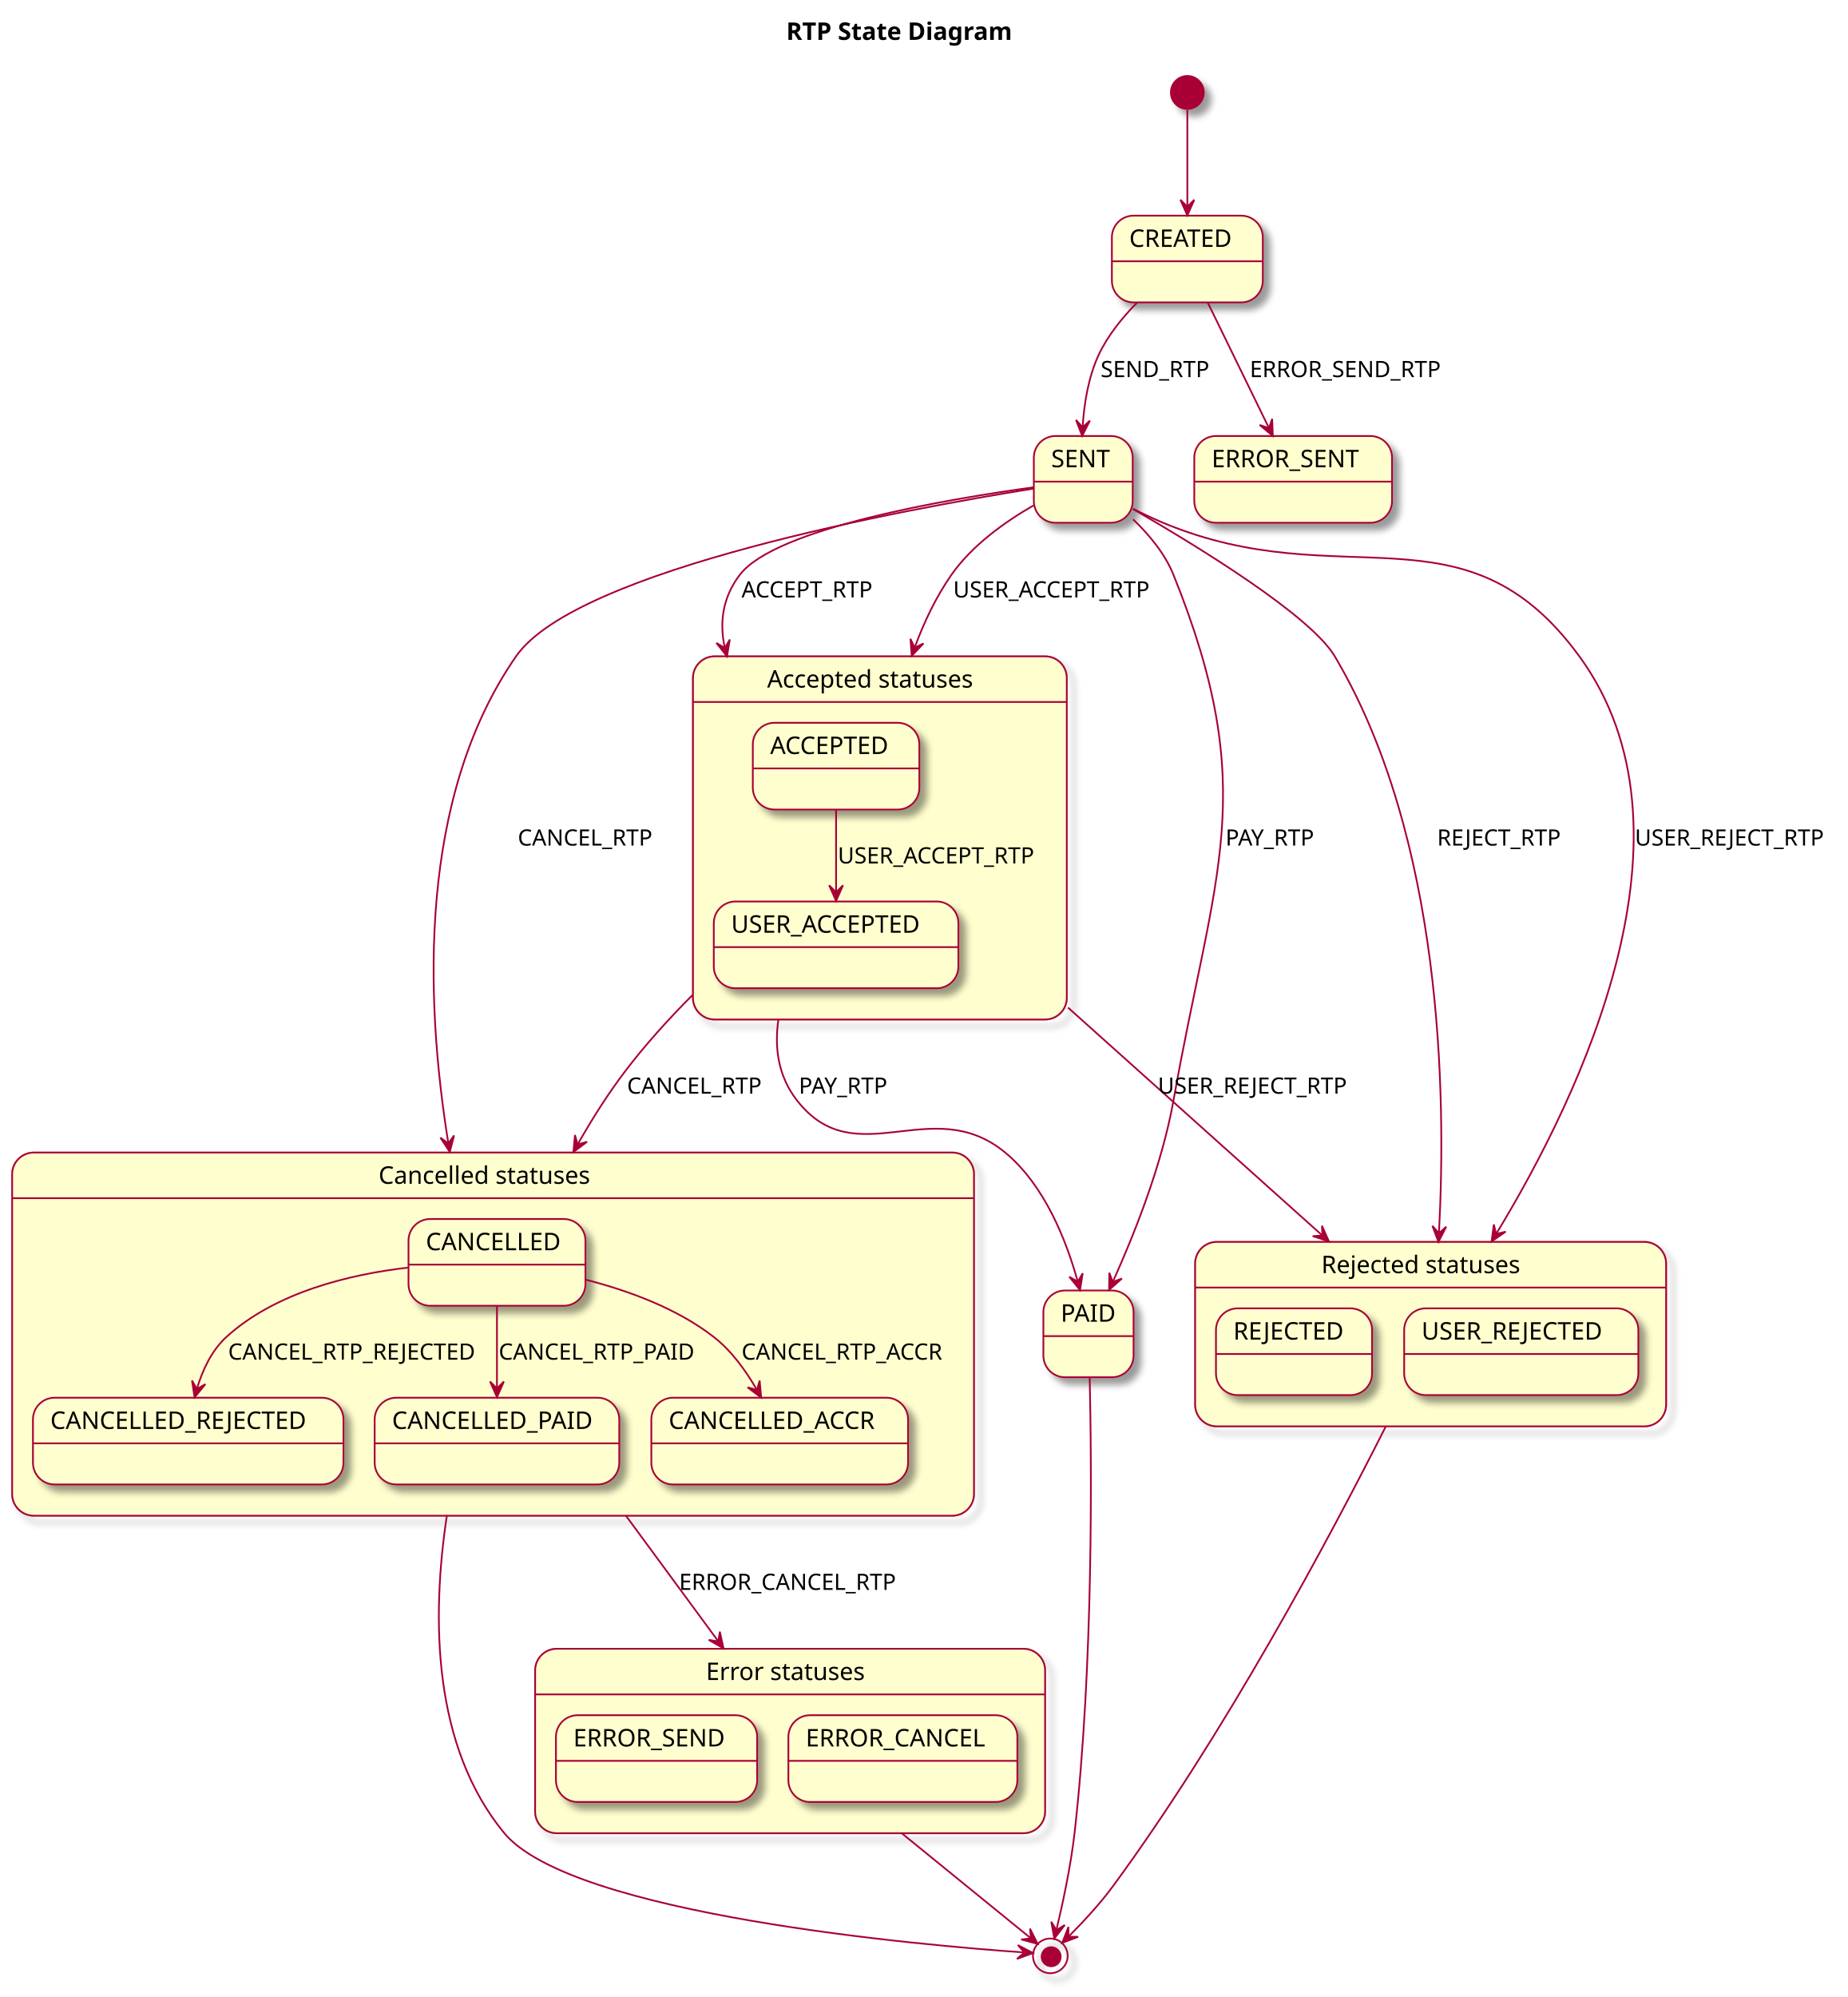
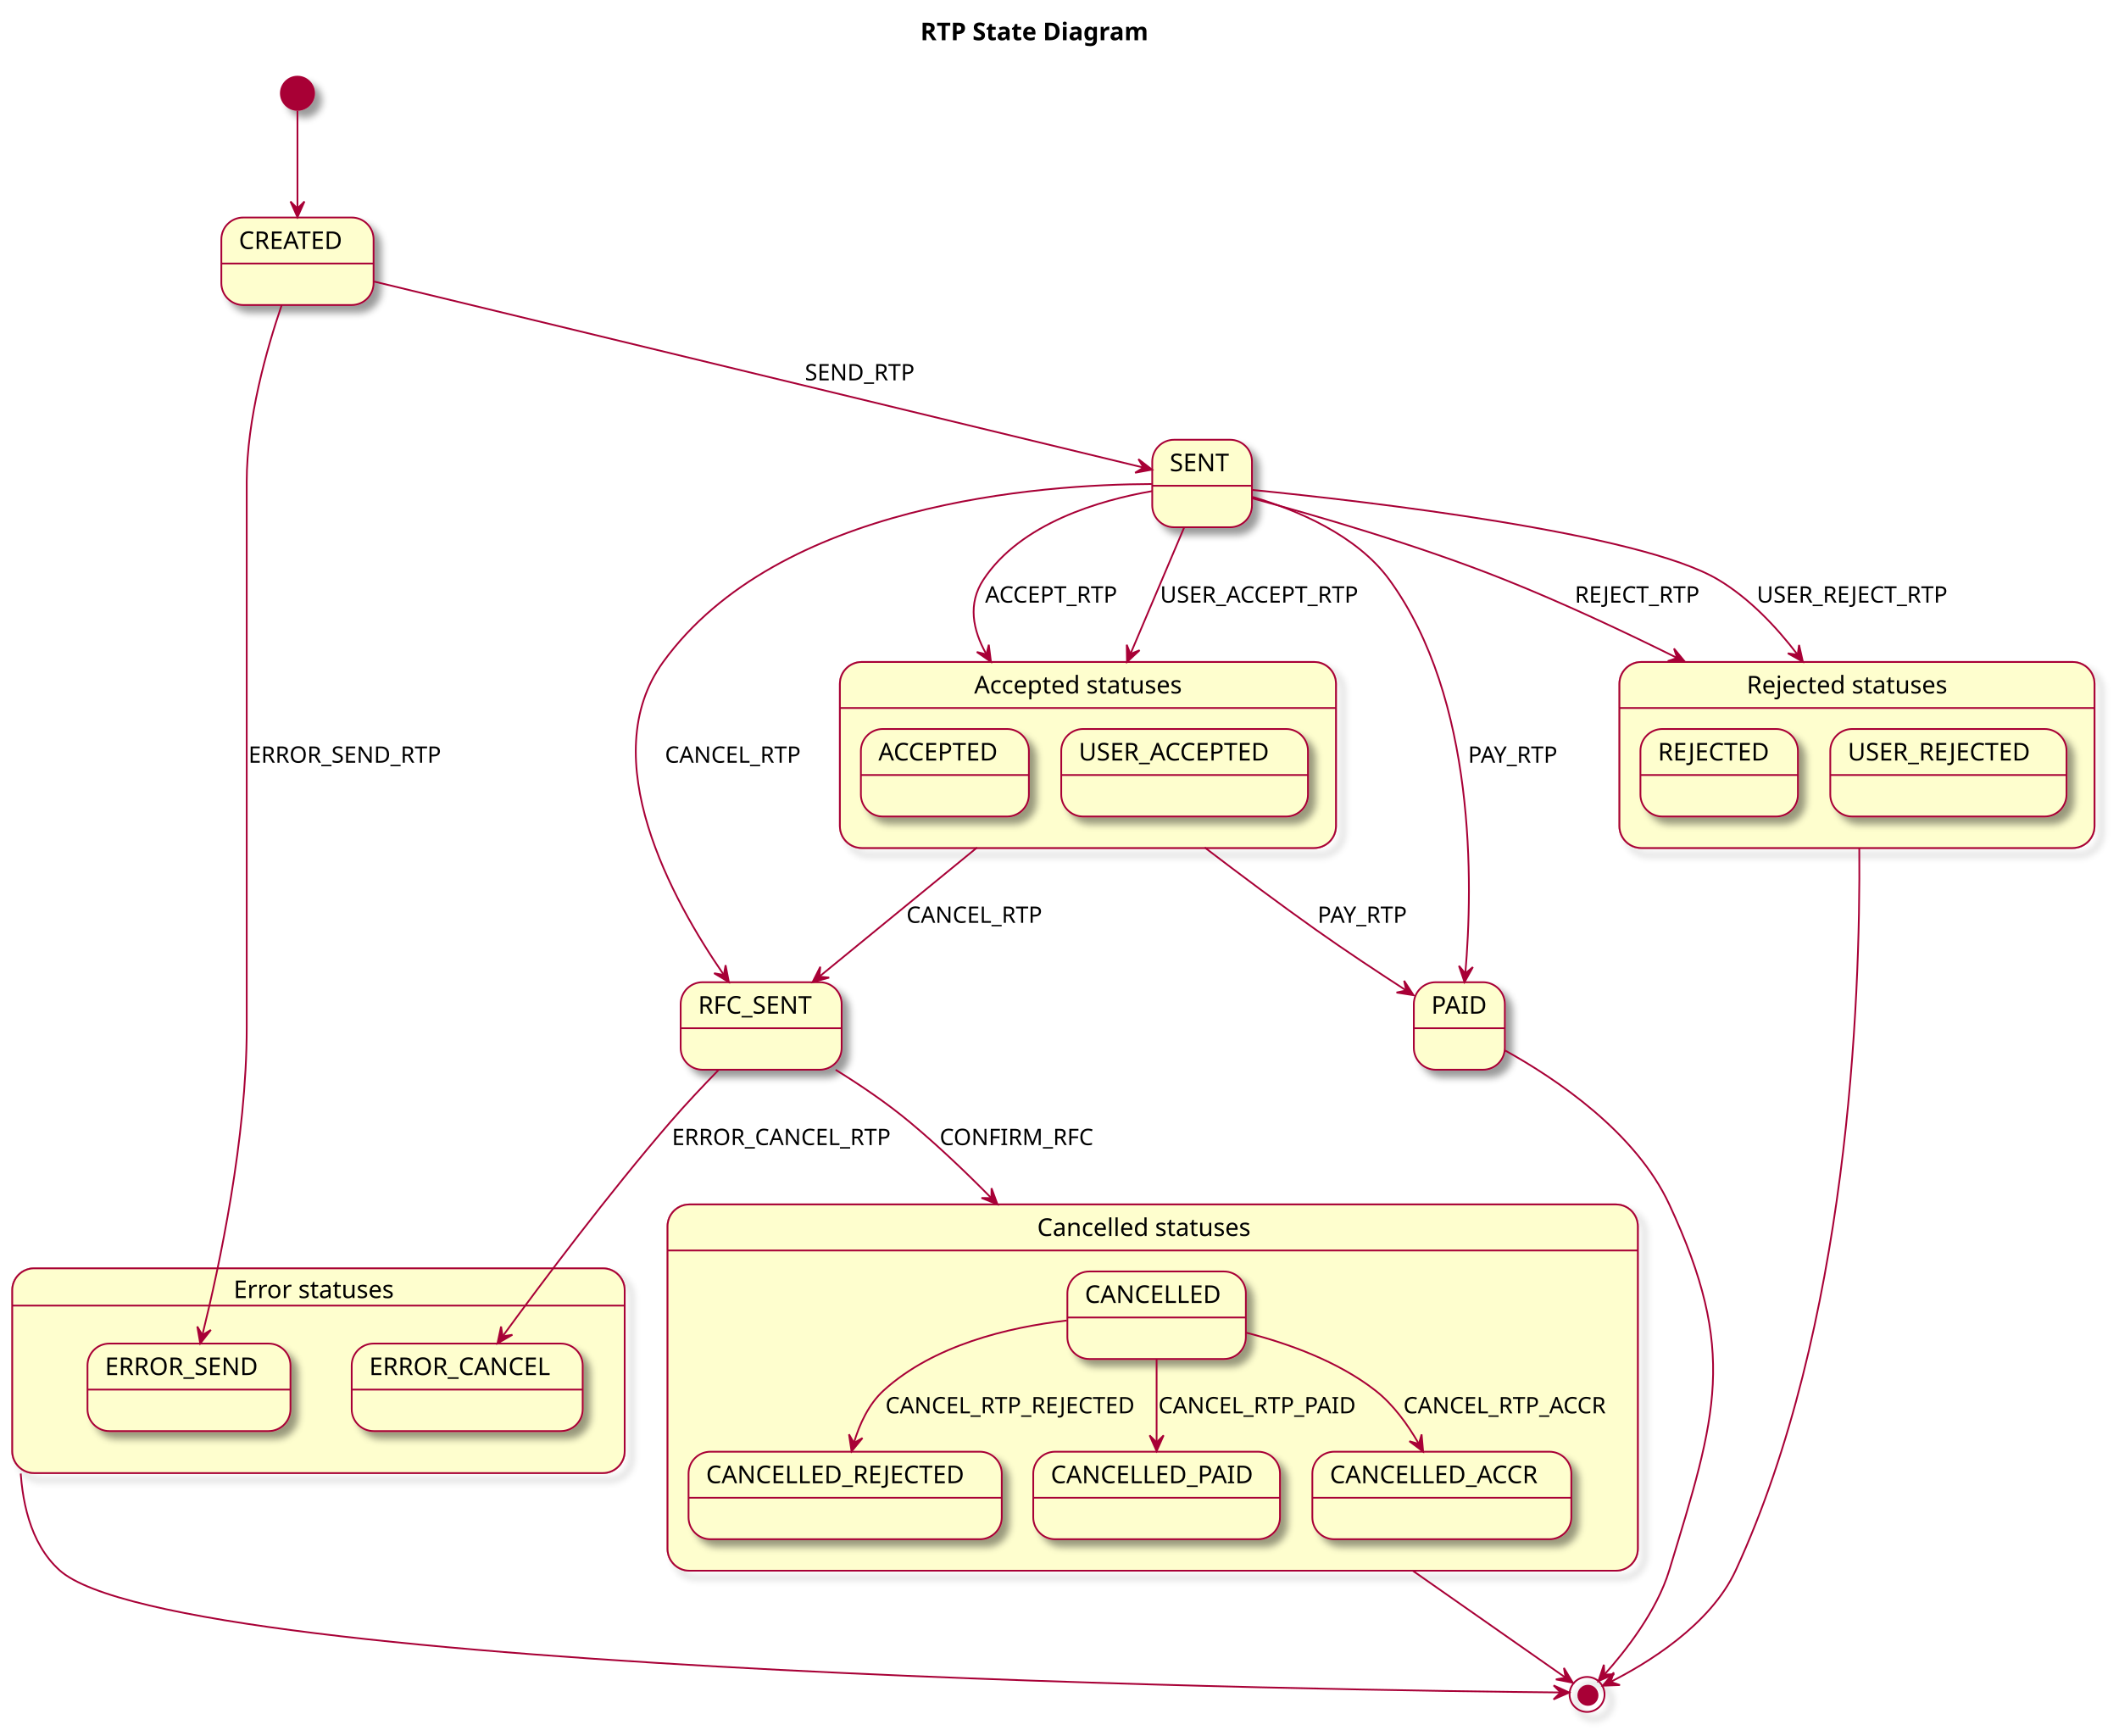
- <svg xmlns="http://www.w3.org/2000/svg" contentStyleType="text/css" height="1151px" preserveAspectRatio="none" style="width:1065px;height:1151px;background:#FFFFFF;" version="1.1" viewBox="0 0 1065 1151" width="1065px" zoomAndPan="magnify">
+ <svg xmlns="http://www.w3.org/2000/svg" contentStyleType="text/css" height="992px" preserveAspectRatio="none" style="width:1211px;height:992px;background:#FFFFFF;" version="1.1" viewBox="0 0 1211 992" width="1211px" zoomAndPan="magnify">
  <defs>
-     <filter height="300%" id="fnwfp6rp5q7kp" width="300%" x="-1" y="-1">
+     <filter height="300%" id="f3dcvlw8e7rol" width="300%" x="-1" y="-1">
      <feGaussianBlur result="blurOut" stdDeviation="2.0" />
      <feColorMatrix in="blurOut" result="blurOut2" type="matrix" values="0 0 0 0 0 0 0 0 0 0 0 0 0 0 0 0 0 0 .4 0" />
      <feOffset dx="4.0" dy="4.0" in="blurOut2" result="blurOut3" />
      <feBlend in="SourceGraphic" in2="blurOut3" mode="normal" />
    </filter>
  </defs>
  <g>
-     <text fill="#000000" font-family="sans-serif" font-size="14" font-weight="bold" lengthAdjust="spacing" textLength="145" x="453.25" y="22.995">RTP State Diagram</text>
+     <text fill="#000000" font-family="sans-serif" font-size="14" font-weight="bold" lengthAdjust="spacing" textLength="145" x="526" y="22.995">RTP State Diagram</text>
+     <g id="cluster_ES">
+       <rect fill="none" filter="url(#f3dcvlw8e7rol)" height="117" rx="12.5" ry="12.5" style="stroke:#A80036;stroke-width:1.0;" width="350" x="7" y="724.797" />
+       <path d="M19.5,724.797 L344.5,724.797 A12.5,12.5 0 0 1 357,737.297 L357,746.094 L7,746.094 L7,737.297 A12.5,12.5 0 0 1 19.5,724.797 " fill="#FEFECE" style="stroke:#FEFECE;stroke-width:1.0;" />
+       <path d="M7,746.094 L357,746.094 L357,829.297 A12.5,12.5 0 0 1 344.5,841.797 L19.5,841.797 A12.5,12.5 0 0 1 7,829.297 L7,746.094 " fill="#FEFECE" style="stroke:#FEFECE;stroke-width:1.0;" />
+       <rect fill="none" height="117" rx="12.5" ry="12.5" style="stroke:#A80036;stroke-width:1.0;" width="350" x="7" y="724.797" />
+       <line style="stroke:#A80036;stroke-width:1.0;" x1="7" x2="357" y1="746.094" y2="746.094" />
+       <text fill="#000000" font-family="sans-serif" font-size="14" lengthAdjust="spacing" textLength="97" x="133.5" y="741.792">Error statuses</text>
+     </g>
+     <g id="ES.ERROR_SEND">
+       <rect fill="#FEFECE" filter="url(#f3dcvlw8e7rol)" height="50" rx="12.5" ry="12.5" style="stroke:#A80036;stroke-width:1.0;" width="116" x="50" y="767.797" />
+       <line style="stroke:#A80036;stroke-width:1.0;" x1="50" x2="166" y1="794.094" y2="794.094" />
+       <text fill="#000000" font-family="sans-serif" font-size="14" lengthAdjust="spacing" textLength="96" x="60" y="785.792">ERROR_SEND</text>
+     </g>
+     <g id="ES.ERROR_CANCEL">
+       <rect fill="#FEFECE" filter="url(#f3dcvlw8e7rol)" height="50" rx="12.5" ry="12.5" style="stroke:#A80036;stroke-width:1.0;" width="132" x="201" y="767.797" />
+       <line style="stroke:#A80036;stroke-width:1.0;" x1="201" x2="333" y1="794.094" y2="794.094" />
+       <text fill="#000000" font-family="sans-serif" font-size="14" lengthAdjust="spacing" textLength="112" x="211" y="785.792">ERROR_CANCEL</text>
+     </g>
    <g id="CREATED">
-       <rect fill="#FEFECE" filter="url(#fnwfp6rp5q7kp)" height="50" rx="12.5" ry="12.5" style="stroke:#A80036;stroke-width:1.0;" width="87" x="641" y="124.297" />
-       <line style="stroke:#A80036;stroke-width:1.0;" x1="641" x2="728" y1="150.594" y2="150.594" />
-       <text fill="#000000" font-family="sans-serif" font-size="14" lengthAdjust="spacing" textLength="67" x="651" y="142.292">CREATED</text>
+       <rect fill="#FEFECE" filter="url(#f3dcvlw8e7rol)" height="50" rx="12.5" ry="12.5" style="stroke:#A80036;stroke-width:1.0;" width="87" x="126.5" y="124.297" />
+       <line style="stroke:#A80036;stroke-width:1.0;" x1="126.5" x2="213.5" y1="150.594" y2="150.594" />
+       <text fill="#000000" font-family="sans-serif" font-size="14" lengthAdjust="spacing" textLength="67" x="136.5" y="142.292">CREATED</text>
    </g>
    <g id="SENT">
-       <rect fill="#FEFECE" filter="url(#fnwfp6rp5q7kp)" height="50" rx="12.5" ry="12.5" style="stroke:#A80036;stroke-width:1.0;" width="57" x="596" y="251.297" />
-       <line style="stroke:#A80036;stroke-width:1.0;" x1="596" x2="653" y1="277.594" y2="277.594" />
-       <text fill="#000000" font-family="sans-serif" font-size="14" lengthAdjust="spacing" textLength="37" x="606" y="269.292">SENT</text>
-     </g>
-     <rect fill="none" filter="url(#fnwfp6rp5q7kp)" height="106.297" rx="12.5" ry="12.5" style="stroke:#A80036;stroke-width:1.0;" width="294" x="308.5" y="950.297" />
-     <path d="M321,950.297 L590,950.297 A12.5,12.5 0 0 1 602.5,962.797 L602.5,976.594 L308.5,976.594 L308.5,962.797 A12.5,12.5 0 0 1 321,950.297 " fill="#FEFECE" style="stroke:#FEFECE;stroke-width:1.0;" />
-     <path d="M308.5,976.594 L602.5,976.594 L602.5,1044.094 A12.5,12.5 0 0 1 590,1056.594 L321,1056.594 A12.5,12.5 0 0 1 308.5,1044.094 L308.5,976.594 " fill="#FEFECE" style="stroke:#FEFECE;stroke-width:1.0;" />
-     <rect fill="none" height="106.297" rx="12.5" ry="12.5" style="stroke:#A80036;stroke-width:1.0;" width="294" x="308.5" y="950.297" />
-     <line style="stroke:#A80036;stroke-width:1.0;" x1="308.5" x2="602.5" y1="976.594" y2="976.594" />
-     <text fill="#000000" font-family="sans-serif" font-size="14" lengthAdjust="spacing" textLength="97" x="407" y="968.292">Error statuses</text>
-     <g id="ES.ERROR_SEND">
-       <rect fill="#FEFECE" filter="url(#fnwfp6rp5q7kp)" height="50" rx="12.5" ry="12.5" style="stroke:#A80036;stroke-width:1.0;" width="116" x="320.5" y="988.594" />
-       <line style="stroke:#A80036;stroke-width:1.0;" x1="320.5" x2="436.5" y1="1014.891" y2="1014.891" />
-       <text fill="#000000" font-family="sans-serif" font-size="14" lengthAdjust="spacing" textLength="96" x="330.5" y="1006.589">ERROR_SEND</text>
-     </g>
-     <g id="ES.ERROR_CANCEL">
-       <rect fill="#FEFECE" filter="url(#fnwfp6rp5q7kp)" height="50" rx="12.5" ry="12.5" style="stroke:#A80036;stroke-width:1.0;" width="132" x="454.5" y="988.594" />
-       <line style="stroke:#A80036;stroke-width:1.0;" x1="454.5" x2="586.5" y1="1014.891" y2="1014.891" />
-       <text fill="#000000" font-family="sans-serif" font-size="14" lengthAdjust="spacing" textLength="112" x="464.5" y="1006.589">ERROR_CANCEL</text>
-     </g>
-     <rect fill="none" filter="url(#fnwfp6rp5q7kp)" height="209.297" rx="12.5" ry="12.5" style="stroke:#A80036;stroke-width:1.0;" width="215.5" x="399.5" y="378.297" />
-     <path d="M412,378.297 L602.5,378.297 A12.5,12.5 0 0 1 615,390.797 L615,404.594 L399.5,404.594 L399.5,390.797 A12.5,12.5 0 0 1 412,378.297 " fill="#FEFECE" style="stroke:#FEFECE;stroke-width:1.0;" />
-     <path d="M399.5,404.594 L615,404.594 L615,575.094 A12.5,12.5 0 0 1 602.5,587.594 L412,587.594 A12.5,12.5 0 0 1 399.5,575.094 L399.5,404.594 " fill="#FEFECE" style="stroke:#FEFECE;stroke-width:1.0;" />
-     <rect fill="none" height="209.297" rx="12.5" ry="12.5" style="stroke:#A80036;stroke-width:1.0;" width="215.5" x="399.5" y="378.297" />
-     <line style="stroke:#A80036;stroke-width:1.0;" x1="399.5" x2="615" y1="404.594" y2="404.594" />
-     <text fill="#000000" font-family="sans-serif" font-size="14" lengthAdjust="spacing" textLength="130" x="442.25" y="396.292">Accepted statuses</text>
+       <rect fill="#FEFECE" filter="url(#f3dcvlw8e7rol)" height="50" rx="12.5" ry="12.5" style="stroke:#A80036;stroke-width:1.0;" width="57" x="658.5" y="251.297" />
+       <line style="stroke:#A80036;stroke-width:1.0;" x1="658.5" x2="715.5" y1="277.594" y2="277.594" />
+       <text fill="#000000" font-family="sans-serif" font-size="14" lengthAdjust="spacing" textLength="37" x="668.5" y="269.292">SENT</text>
+     </g>
+     <g id="RFC_SENT">
+       <rect fill="#FEFECE" filter="url(#f3dcvlw8e7rol)" height="50" rx="12.5" ry="12.5" style="stroke:#A80036;stroke-width:1.0;" width="92" x="389" y="561.297" />
+       <line style="stroke:#A80036;stroke-width:1.0;" x1="389" x2="481" y1="587.594" y2="587.594" />
+       <text fill="#000000" font-family="sans-serif" font-size="14" lengthAdjust="spacing" textLength="72" x="399" y="579.292">RFC_SENT</text>
+     </g>
+     <rect fill="none" filter="url(#f3dcvlw8e7rol)" height="106.297" rx="12.5" ry="12.5" style="stroke:#A80036;stroke-width:1.0;" width="283.5" x="480" y="378.297" />
+     <path d="M492.5,378.297 L751,378.297 A12.5,12.5 0 0 1 763.5,390.797 L763.5,404.594 L480,404.594 L480,390.797 A12.5,12.5 0 0 1 492.5,378.297 " fill="#FEFECE" style="stroke:#FEFECE;stroke-width:1.0;" />
+     <path d="M480,404.594 L763.5,404.594 L763.5,472.094 A12.5,12.5 0 0 1 751,484.594 L492.5,484.594 A12.5,12.5 0 0 1 480,472.094 L480,404.594 " fill="#FEFECE" style="stroke:#FEFECE;stroke-width:1.0;" />
+     <rect fill="none" height="106.297" rx="12.5" ry="12.5" style="stroke:#A80036;stroke-width:1.0;" width="283.5" x="480" y="378.297" />
+     <line style="stroke:#A80036;stroke-width:1.0;" x1="480" x2="763.5" y1="404.594" y2="404.594" />
+     <text fill="#000000" font-family="sans-serif" font-size="14" lengthAdjust="spacing" textLength="130" x="556.75" y="396.292">Accepted statuses</text>
    <g id="AS.ACCEPTED">
-       <rect fill="#FEFECE" filter="url(#fnwfp6rp5q7kp)" height="50" rx="12.5" ry="12.5" style="stroke:#A80036;stroke-width:1.0;" width="96" x="434" y="416.594" />
-       <line style="stroke:#A80036;stroke-width:1.0;" x1="434" x2="530" y1="442.891" y2="442.891" />
-       <text fill="#000000" font-family="sans-serif" font-size="14" lengthAdjust="spacing" textLength="76" x="444" y="434.589">ACCEPTED</text>
+       <rect fill="#FEFECE" filter="url(#f3dcvlw8e7rol)" height="50" rx="12.5" ry="12.5" style="stroke:#A80036;stroke-width:1.0;" width="96" x="492" y="416.594" />
+       <line style="stroke:#A80036;stroke-width:1.0;" x1="492" x2="588" y1="442.891" y2="442.891" />
+       <text fill="#000000" font-family="sans-serif" font-size="14" lengthAdjust="spacing" textLength="76" x="502" y="434.589">ACCEPTED</text>
    </g>
    <g id="AS.USER_ACCEPTED">
-       <rect fill="#FEFECE" filter="url(#fnwfp6rp5q7kp)" height="50" rx="12.5" ry="12.5" style="stroke:#A80036;stroke-width:1.0;" width="141" x="411.5" y="519.594" />
-       <line style="stroke:#A80036;stroke-width:1.0;" x1="411.5" x2="552.5" y1="545.891" y2="545.891" />
-       <text fill="#000000" font-family="sans-serif" font-size="14" lengthAdjust="spacing" textLength="121" x="421.5" y="537.589">USER_ACCEPTED</text>
-     </g>
-     <g id="link_ACCEPTED_USER_ACCEPTED">
-       <path d="M482,466.784 C482,480.924 482,498.874 482,513.874 " fill="none" id="ACCEPTED-to-USER_ACCEPTED" style="stroke:#A80036;stroke-width:1.0;" />
-       <polygon fill="#A80036" points="482,519.254,486,510.254,482,514.254,478,510.254,482,519.254" style="stroke:#A80036;stroke-width:1.0;" />
-       <text fill="#000000" font-family="sans-serif" font-size="13" lengthAdjust="spacing" textLength="122" x="483" y="497.661">USER_ACCEPT_RTP</text>
-     </g>
-     <rect fill="none" filter="url(#fnwfp6rp5q7kp)" height="106.297" rx="12.5" ry="12.5" style="stroke:#A80036;stroke-width:1.0;" width="271.5" x="689" y="715.797" />
-     <path d="M701.5,715.797 L948,715.797 A12.5,12.5 0 0 1 960.5,728.297 L960.5,742.094 L689,742.094 L689,728.297 A12.5,12.5 0 0 1 701.5,715.797 " fill="#FEFECE" style="stroke:#FEFECE;stroke-width:1.0;" />
-     <path d="M689,742.094 L960.5,742.094 L960.5,809.594 A12.5,12.5 0 0 1 948,822.094 L701.5,822.094 A12.5,12.5 0 0 1 689,809.594 L689,742.094 " fill="#FEFECE" style="stroke:#FEFECE;stroke-width:1.0;" />
-     <rect fill="none" height="106.297" rx="12.5" ry="12.5" style="stroke:#A80036;stroke-width:1.0;" width="271.5" x="689" y="715.797" />
-     <line style="stroke:#A80036;stroke-width:1.0;" x1="689" x2="960.5" y1="742.094" y2="742.094" />
-     <text fill="#000000" font-family="sans-serif" font-size="14" lengthAdjust="spacing" textLength="126" x="761.75" y="733.792">Rejected statuses</text>
+       <rect fill="#FEFECE" filter="url(#f3dcvlw8e7rol)" height="50" rx="12.5" ry="12.5" style="stroke:#A80036;stroke-width:1.0;" width="141" x="606.5" y="416.594" />
+       <line style="stroke:#A80036;stroke-width:1.0;" x1="606.5" x2="747.5" y1="442.891" y2="442.891" />
+       <text fill="#000000" font-family="sans-serif" font-size="14" lengthAdjust="spacing" textLength="121" x="616.5" y="434.589">USER_ACCEPTED</text>
+     </g>
+     <rect fill="none" filter="url(#f3dcvlw8e7rol)" height="106.297" rx="12.5" ry="12.5" style="stroke:#A80036;stroke-width:1.0;" width="271.5" x="925.5" y="378.297" />
+     <path d="M938,378.297 L1184.5,378.297 A12.5,12.5 0 0 1 1197,390.797 L1197,404.594 L925.5,404.594 L925.5,390.797 A12.5,12.5 0 0 1 938,378.297 " fill="#FEFECE" style="stroke:#FEFECE;stroke-width:1.0;" />
+     <path d="M925.5,404.594 L1197,404.594 L1197,472.094 A12.5,12.5 0 0 1 1184.5,484.594 L938,484.594 A12.5,12.5 0 0 1 925.5,472.094 L925.5,404.594 " fill="#FEFECE" style="stroke:#FEFECE;stroke-width:1.0;" />
+     <rect fill="none" height="106.297" rx="12.5" ry="12.5" style="stroke:#A80036;stroke-width:1.0;" width="271.5" x="925.5" y="378.297" />
+     <line style="stroke:#A80036;stroke-width:1.0;" x1="925.5" x2="1197" y1="404.594" y2="404.594" />
+     <text fill="#000000" font-family="sans-serif" font-size="14" lengthAdjust="spacing" textLength="126" x="998.25" y="396.292">Rejected statuses</text>
    <g id="RS.REJECTED">
-       <rect fill="#FEFECE" filter="url(#fnwfp6rp5q7kp)" height="50" rx="12.5" ry="12.5" style="stroke:#A80036;stroke-width:1.0;" width="90" x="701" y="754.094" />
-       <line style="stroke:#A80036;stroke-width:1.0;" x1="701" x2="791" y1="780.391" y2="780.391" />
-       <text fill="#000000" font-family="sans-serif" font-size="14" lengthAdjust="spacing" textLength="70" x="711" y="772.089">REJECTED</text>
+       <rect fill="#FEFECE" filter="url(#f3dcvlw8e7rol)" height="50" rx="12.5" ry="12.5" style="stroke:#A80036;stroke-width:1.0;" width="90" x="937.5" y="416.594" />
+       <line style="stroke:#A80036;stroke-width:1.0;" x1="937.5" x2="1027.5" y1="442.891" y2="442.891" />
+       <text fill="#000000" font-family="sans-serif" font-size="14" lengthAdjust="spacing" textLength="70" x="947.5" y="434.589">REJECTED</text>
    </g>
    <g id="RS.USER_REJECTED">
-       <rect fill="#FEFECE" filter="url(#fnwfp6rp5q7kp)" height="50" rx="12.5" ry="12.5" style="stroke:#A80036;stroke-width:1.0;" width="135" x="809.5" y="754.094" />
-       <line style="stroke:#A80036;stroke-width:1.0;" x1="809.5" x2="944.5" y1="780.391" y2="780.391" />
-       <text fill="#000000" font-family="sans-serif" font-size="14" lengthAdjust="spacing" textLength="115" x="819.5" y="772.089">USER_REJECTED</text>
-     </g>
-     <rect fill="none" filter="url(#fnwfp6rp5q7kp)" height="209.297" rx="12.5" ry="12.5" style="stroke:#A80036;stroke-width:1.0;" width="554.5" x="7" y="664.297" />
-     <path d="M19.5,664.297 L549,664.297 A12.5,12.5 0 0 1 561.5,676.797 L561.5,690.594 L7,690.594 L7,676.797 A12.5,12.5 0 0 1 19.5,664.297 " fill="#FEFECE" style="stroke:#FEFECE;stroke-width:1.0;" />
-     <path d="M7,690.594 L561.5,690.594 L561.5,861.094 A12.5,12.5 0 0 1 549,873.594 L19.5,873.594 A12.5,12.5 0 0 1 7,861.094 L7,690.594 " fill="#FEFECE" style="stroke:#FEFECE;stroke-width:1.0;" />
-     <rect fill="none" height="209.297" rx="12.5" ry="12.5" style="stroke:#A80036;stroke-width:1.0;" width="554.5" x="7" y="664.297" />
-     <line style="stroke:#A80036;stroke-width:1.0;" x1="7" x2="561.5" y1="690.594" y2="690.594" />
-     <text fill="#000000" font-family="sans-serif" font-size="14" lengthAdjust="spacing" textLength="132" x="218.25" y="682.292">Cancelled statuses</text>
+       <rect fill="#FEFECE" filter="url(#f3dcvlw8e7rol)" height="50" rx="12.5" ry="12.5" style="stroke:#A80036;stroke-width:1.0;" width="135" x="1046" y="416.594" />
+       <line style="stroke:#A80036;stroke-width:1.0;" x1="1046" x2="1181" y1="442.891" y2="442.891" />
+       <text fill="#000000" font-family="sans-serif" font-size="14" lengthAdjust="spacing" textLength="115" x="1056" y="434.589">USER_REJECTED</text>
+     </g>
+     <rect fill="none" filter="url(#f3dcvlw8e7rol)" height="209.297" rx="12.5" ry="12.5" style="stroke:#A80036;stroke-width:1.0;" width="554.5" x="381.5" y="688.297" />
+     <path d="M394,688.297 L923.5,688.297 A12.5,12.5 0 0 1 936,700.797 L936,714.594 L381.5,714.594 L381.5,700.797 A12.5,12.5 0 0 1 394,688.297 " fill="#FEFECE" style="stroke:#FEFECE;stroke-width:1.0;" />
+     <path d="M381.5,714.594 L936,714.594 L936,885.094 A12.5,12.5 0 0 1 923.5,897.594 L394,897.594 A12.5,12.5 0 0 1 381.5,885.094 L381.5,714.594 " fill="#FEFECE" style="stroke:#FEFECE;stroke-width:1.0;" />
+     <rect fill="none" height="209.297" rx="12.5" ry="12.5" style="stroke:#A80036;stroke-width:1.0;" width="554.5" x="381.5" y="688.297" />
+     <line style="stroke:#A80036;stroke-width:1.0;" x1="381.5" x2="936" y1="714.594" y2="714.594" />
+     <text fill="#000000" font-family="sans-serif" font-size="14" lengthAdjust="spacing" textLength="132" x="592.75" y="706.292">Cancelled statuses</text>
    <g id="CS.CANCELLED">
-       <rect fill="#FEFECE" filter="url(#fnwfp6rp5q7kp)" height="50" rx="12.5" ry="12.5" style="stroke:#A80036;stroke-width:1.0;" width="102" x="235.5" y="702.594" />
-       <line style="stroke:#A80036;stroke-width:1.0;" x1="235.5" x2="337.5" y1="728.891" y2="728.891" />
-       <text fill="#000000" font-family="sans-serif" font-size="14" lengthAdjust="spacing" textLength="82" x="245.5" y="720.589">CANCELLED</text>
+       <rect fill="#FEFECE" filter="url(#f3dcvlw8e7rol)" height="50" rx="12.5" ry="12.5" style="stroke:#A80036;stroke-width:1.0;" width="102" x="610" y="726.594" />
+       <line style="stroke:#A80036;stroke-width:1.0;" x1="610" x2="712" y1="752.891" y2="752.891" />
+       <text fill="#000000" font-family="sans-serif" font-size="14" lengthAdjust="spacing" textLength="82" x="620" y="744.589">CANCELLED</text>
    </g>
    <g id="CS.CANCELLED_REJECTED">
-       <rect fill="#FEFECE" filter="url(#fnwfp6rp5q7kp)" height="50" rx="12.5" ry="12.5" style="stroke:#A80036;stroke-width:1.0;" width="179" x="19" y="805.594" />
-       <line style="stroke:#A80036;stroke-width:1.0;" x1="19" x2="198" y1="831.891" y2="831.891" />
-       <text fill="#000000" font-family="sans-serif" font-size="14" lengthAdjust="spacing" textLength="159" x="29" y="823.589">CANCELLED_REJECTED</text>
+       <rect fill="#FEFECE" filter="url(#f3dcvlw8e7rol)" height="50" rx="12.5" ry="12.5" style="stroke:#A80036;stroke-width:1.0;" width="179" x="393.5" y="829.594" />
+       <line style="stroke:#A80036;stroke-width:1.0;" x1="393.5" x2="572.5" y1="855.891" y2="855.891" />
+       <text fill="#000000" font-family="sans-serif" font-size="14" lengthAdjust="spacing" textLength="159" x="403.5" y="847.589">CANCELLED_REJECTED</text>
    </g>
    <g id="CS.CANCELLED_PAID">
-       <rect fill="#FEFECE" filter="url(#fnwfp6rp5q7kp)" height="50" rx="12.5" ry="12.5" style="stroke:#A80036;stroke-width:1.0;" width="141" x="216" y="805.594" />
-       <line style="stroke:#A80036;stroke-width:1.0;" x1="216" x2="357" y1="831.891" y2="831.891" />
-       <text fill="#000000" font-family="sans-serif" font-size="14" lengthAdjust="spacing" textLength="121" x="226" y="823.589">CANCELLED_PAID</text>
+       <rect fill="#FEFECE" filter="url(#f3dcvlw8e7rol)" height="50" rx="12.5" ry="12.5" style="stroke:#A80036;stroke-width:1.0;" width="141" x="590.5" y="829.594" />
+       <line style="stroke:#A80036;stroke-width:1.0;" x1="590.5" x2="731.5" y1="855.891" y2="855.891" />
+       <text fill="#000000" font-family="sans-serif" font-size="14" lengthAdjust="spacing" textLength="121" x="600.5" y="847.589">CANCELLED_PAID</text>
    </g>
    <g id="CS.CANCELLED_ACCR">
-       <rect fill="#FEFECE" filter="url(#fnwfp6rp5q7kp)" height="50" rx="12.5" ry="12.5" style="stroke:#A80036;stroke-width:1.0;" width="148" x="375.5" y="805.594" />
-       <line style="stroke:#A80036;stroke-width:1.0;" x1="375.5" x2="523.5" y1="831.891" y2="831.891" />
-       <text fill="#000000" font-family="sans-serif" font-size="14" lengthAdjust="spacing" textLength="128" x="385.5" y="823.589">CANCELLED_ACCR</text>
+       <rect fill="#FEFECE" filter="url(#f3dcvlw8e7rol)" height="50" rx="12.5" ry="12.5" style="stroke:#A80036;stroke-width:1.0;" width="148" x="750" y="829.594" />
+       <line style="stroke:#A80036;stroke-width:1.0;" x1="750" x2="898" y1="855.891" y2="855.891" />
+       <text fill="#000000" font-family="sans-serif" font-size="14" lengthAdjust="spacing" textLength="128" x="760" y="847.589">CANCELLED_ACCR</text>
    </g>
    <g id="link_CANCELLED_CANCELLED_ACCR">
-       <path d="M337.72,737.584 C361.96,743.784 390.18,754.004 411.5,770.594 C421.76,778.584 430.08,790.164 436.28,800.964 " fill="none" id="CANCELLED-to-CANCELLED_ACCR" style="stroke:#A80036;stroke-width:1.0;" />
-       <polygon fill="#A80036" points="438.81,805.524,437.936,795.714,436.382,801.153,430.943,799.599,438.81,805.524" style="stroke:#A80036;stroke-width:1.0;" />
-       <text fill="#000000" font-family="sans-serif" font-size="13" lengthAdjust="spacing" textLength="124" x="427.5" y="783.661">CANCEL_RTP_ACCR</text>
+       <path d="M712.22,761.584 C736.46,767.784 764.68,778.004 786,794.594 C796.26,802.584 804.58,814.164 810.78,824.964 " fill="none" id="CANCELLED-to-CANCELLED_ACCR" style="stroke:#A80036;stroke-width:1.0;" />
+       <polygon fill="#A80036" points="813.31,829.524,812.436,819.714,810.882,825.153,805.443,823.599,813.31,829.524" style="stroke:#A80036;stroke-width:1.0;" />
+       <text fill="#000000" font-family="sans-serif" font-size="13" lengthAdjust="spacing" textLength="124" x="802" y="807.661">CANCEL_RTP_ACCR</text>
    </g>
    <g id="link_CANCELLED_CANCELLED_REJECTED">
-       <path d="M235.13,730.614 C201.6,734.514 158.92,744.724 130.5,770.594 C121.95,778.384 116.71,789.804 113.5,800.534 " fill="none" id="CANCELLED-to-CANCELLED_REJECTED" style="stroke:#A80036;stroke-width:1.0;" />
-       <polygon fill="#A80036" points="112.17,805.404,118.414,797.787,113.496,800.583,110.701,795.665,112.17,805.404" style="stroke:#A80036;stroke-width:1.0;" />
-       <text fill="#000000" font-family="sans-serif" font-size="13" lengthAdjust="spacing" textLength="150" x="131.5" y="783.661">CANCEL_RTP_REJECTED</text>
+       <path d="M609.63,754.614 C576.1,758.514 533.42,768.724 505,794.594 C496.45,802.384 491.21,813.804 488,824.534 " fill="none" id="CANCELLED-to-CANCELLED_REJECTED" style="stroke:#A80036;stroke-width:1.0;" />
+       <polygon fill="#A80036" points="486.67,829.404,492.914,821.787,487.996,824.583,485.201,819.665,486.67,829.404" style="stroke:#A80036;stroke-width:1.0;" />
+       <text fill="#000000" font-family="sans-serif" font-size="13" lengthAdjust="spacing" textLength="150" x="506" y="807.661">CANCEL_RTP_REJECTED</text>
    </g>
    <g id="link_CANCELLED_CANCELLED_PAID">
-       <path d="M286.5,752.784 C286.5,766.924 286.5,784.874 286.5,799.874 " fill="none" id="CANCELLED-to-CANCELLED_PAID" style="stroke:#A80036;stroke-width:1.0;" />
-       <polygon fill="#A80036" points="286.5,805.254,290.5,796.254,286.5,800.254,282.5,796.254,286.5,805.254" style="stroke:#A80036;stroke-width:1.0;" />
-       <text fill="#000000" font-family="sans-serif" font-size="13" lengthAdjust="spacing" textLength="119" x="287.5" y="783.661">CANCEL_RTP_PAID</text>
-     </g>
-     <ellipse cx="684.5" cy="53.297" fill="#A80036" filter="url(#fnwfp6rp5q7kp)" rx="10" ry="10" style="stroke:none;stroke-width:1.0;" />
-     <g id="ERROR_SENT">
-       <rect fill="#FEFECE" filter="url(#fnwfp6rp5q7kp)" height="50" rx="12.5" ry="12.5" style="stroke:#A80036;stroke-width:1.0;" width="114" x="688.5" y="251.297" />
-       <line style="stroke:#A80036;stroke-width:1.0;" x1="688.5" x2="802.5" y1="277.594" y2="277.594" />
-       <text fill="#000000" font-family="sans-serif" font-size="14" lengthAdjust="spacing" textLength="94" x="698.5" y="269.292">ERROR_SENT</text>
-     </g>
+       <path d="M661,776.784 C661,790.924 661,808.874 661,823.874 " fill="none" id="CANCELLED-to-CANCELLED_PAID" style="stroke:#A80036;stroke-width:1.0;" />
+       <polygon fill="#A80036" points="661,829.254,665,820.254,661,824.254,657,820.254,661,829.254" style="stroke:#A80036;stroke-width:1.0;" />
+       <text fill="#000000" font-family="sans-serif" font-size="13" lengthAdjust="spacing" textLength="119" x="662" y="807.661">CANCEL_RTP_PAID</text>
+     </g>
+     <ellipse cx="170" cy="53.297" fill="#A80036" filter="url(#f3dcvlw8e7rol)" rx="10" ry="10" style="stroke:none;stroke-width:1.0;" />
    <g id="PAID">
-       <rect fill="#FEFECE" filter="url(#fnwfp6rp5q7kp)" height="50" rx="12.5" ry="12.5" style="stroke:#A80036;stroke-width:1.0;" width="52" x="601.5" y="743.797" />
-       <line style="stroke:#A80036;stroke-width:1.0;" x1="601.5" x2="653.5" y1="770.094" y2="770.094" />
-       <text fill="#000000" font-family="sans-serif" font-size="14" lengthAdjust="spacing" textLength="32" x="611.5" y="761.792">PAID</text>
-     </g>
-     <ellipse cx="605.5" cy="1127.297" fill="none" filter="url(#fnwfp6rp5q7kp)" rx="10" ry="10" style="stroke:#A80036;stroke-width:1.0;" />
-     <ellipse cx="606" cy="1127.797" fill="#A80036" rx="6" ry="6" style="stroke:none;stroke-width:1.0;" />
+       <rect fill="#FEFECE" filter="url(#f3dcvlw8e7rol)" height="50" rx="12.5" ry="12.5" style="stroke:#A80036;stroke-width:1.0;" width="52" x="808" y="561.297" />
+       <line style="stroke:#A80036;stroke-width:1.0;" x1="808" x2="860" y1="587.594" y2="587.594" />
+       <text fill="#000000" font-family="sans-serif" font-size="14" lengthAdjust="spacing" textLength="32" x="818" y="579.292">PAID</text>
+     </g>
+     <ellipse cx="907" cy="968.297" fill="none" filter="url(#f3dcvlw8e7rol)" rx="10" ry="10" style="stroke:#A80036;stroke-width:1.0;" />
+     <ellipse cx="907.5" cy="968.797" fill="#A80036" rx="6" ry="6" style="stroke:none;stroke-width:1.0;" />
    <g id="link_*start*_CREATED">
-       <path d="M684.5,63.307 C684.5,75.997 684.5,99.707 684.5,118.867 " fill="none" id="*start*-to-CREATED" style="stroke:#A80036;stroke-width:1.0;" />
-       <polygon fill="#A80036" points="684.5,124.137,688.5,115.137,684.5,119.137,680.5,115.137,684.5,124.137" style="stroke:#A80036;stroke-width:1.0;" />
+       <path d="M170,63.307 C170,75.997 170,99.707 170,118.867 " fill="none" id="*start*-to-CREATED" style="stroke:#A80036;stroke-width:1.0;" />
+       <polygon fill="#A80036" points="170,124.137,174,115.137,170,119.137,166,115.137,170,124.137" style="stroke:#A80036;stroke-width:1.0;" />
    </g>
    <g id="link_CREATED_SENT">
-       <path d="M655.57,174.367 C647.11,182.927 638.73,193.217 633.5,204.297 C627.41,217.187 624.97,232.787 624.13,246.087 " fill="none" id="CREATED-to-SENT" style="stroke:#A80036;stroke-width:1.0;" />
-       <polygon fill="#A80036" points="623.88,251.247,628.313,242.452,624.123,246.253,620.323,242.063,623.88,251.247" style="stroke:#A80036;stroke-width:1.0;" />
-       <text fill="#000000" font-family="sans-serif" font-size="13" lengthAdjust="spacing" textLength="67" x="634.5" y="217.364">SEND_RTP</text>
-     </g>
-     <g id="link_CREATED_ERROR_SENT">
-       <path d="M696.26,174.397 C706.35,195.067 720.89,224.867 731.56,246.727 " fill="none" id="CREATED-to-ERROR_SENT" style="stroke:#A80036;stroke-width:1.0;" />
-       <polygon fill="#A80036" points="733.77,251.267,733.398,241.425,731.568,246.778,726.216,244.948,733.77,251.267" style="stroke:#A80036;stroke-width:1.0;" />
-       <text fill="#000000" font-family="sans-serif" font-size="13" lengthAdjust="spacing" textLength="116" x="720.5" y="217.364">ERROR_SEND_RTP</text>
+       <path d="M213.63,160.847 C314.7,185.287 563.09,245.337 653.44,267.187 " fill="none" id="CREATED-to-SENT" style="stroke:#A80036;stroke-width:1.0;" />
+       <polygon fill="#A80036" points="658.4,268.377,650.589,262.378,653.539,267.205,648.713,270.155,658.4,268.377" style="stroke:#A80036;stroke-width:1.0;" />
+       <text fill="#000000" font-family="sans-serif" font-size="13" lengthAdjust="spacing" textLength="67" x="460" y="217.364">SEND_RTP</text>
+     </g>
+     <g id="link_CREATED_ERROR_SEND">
+       <path d="M160.98,174.347 C152.47,199.237 141,239.427 141,275.297 C141,275.297 141,275.297 141,587.297 C141,650.457 125.47,723.197 115.72,762.647 " fill="none" id="CREATED-to-ERROR_SEND" style="stroke:#A80036;stroke-width:1.0;" />
+       <polygon fill="#A80036" points="114.44,767.757,120.509,760,115.656,762.907,112.749,758.054,114.44,767.757" style="stroke:#A80036;stroke-width:1.0;" />
+       <text fill="#000000" font-family="sans-serif" font-size="13" lengthAdjust="spacing" textLength="116" x="142" y="435.864">ERROR_SEND_RTP</text>
    </g>
    <g id="link_SENT_AS">
-       <path d="M595.9,280.847 C546.16,287.677 447.05,304.397 426.5,331.297 C416.55,344.327 414.67,358.747 417.83,373.337 " fill="none" id="SENT-to-AS" style="stroke:#A80036;stroke-width:1.0;" />
-       <polygon fill="#A80036" points="419.1,378.297,420.737,368.585,417.857,373.454,412.988,370.574,419.1,378.297" style="stroke:#A80036;stroke-width:1.0;" />
-       <text fill="#000000" font-family="sans-serif" font-size="13" lengthAdjust="spacing" textLength="80" x="427.5" y="344.364">ACCEPT_RTP</text>
+       <path d="M658.42,280.657 C628.61,285.847 583.3,298.897 562,331.297 C553.05,344.917 555.79,359.847 563.72,373.887 " fill="none" id="SENT-to-AS" style="stroke:#A80036;stroke-width:1.0;" />
+       <polygon fill="#A80036" points="566.33,378.217,565.091,368.446,563.741,373.94,558.247,372.589,566.33,378.217" style="stroke:#A80036;stroke-width:1.0;" />
+       <text fill="#000000" font-family="sans-serif" font-size="13" lengthAdjust="spacing" textLength="80" x="563" y="344.364">ACCEPT_RTP</text>
    </g>
    <g id="link_SENT_AS">
-       <path d="M595.77,291.337 C579.66,300.597 560.45,314.177 548.5,331.297 C539.73,343.867 532.83,358.237 527.4,372.987 " fill="none" id="SENT-to-AS-1" style="stroke:#A80036;stroke-width:1.0;" />
-       <polygon fill="#A80036" points="525.62,378.007,532.404,370.867,527.295,373.296,524.867,368.187,525.62,378.007" style="stroke:#A80036;stroke-width:1.0;" />
-       <text fill="#000000" font-family="sans-serif" font-size="13" lengthAdjust="spacing" textLength="122" x="549.5" y="344.364">USER_ACCEPT_RTP</text>
+       <path d="M676.7,301.537 C668.48,320.897 656.62,348.797 646.05,373.687 " fill="none" id="SENT-to-AS-1" style="stroke:#A80036;stroke-width:1.0;" />
+       <polygon fill="#A80036" points="644.09,378.297,651.294,371.581,646.048,373.696,643.933,368.449,644.09,378.297" style="stroke:#A80036;stroke-width:1.0;" />
+       <text fill="#000000" font-family="sans-serif" font-size="13" lengthAdjust="spacing" textLength="122" x="663" y="344.364">USER_ACCEPT_RTP</text>
    </g>
    <g id="link_SENT_RS">
-       <path d="M653.12,293.357 C691.28,315.377 755.62,354.877 769.5,378.297 C831.51,482.917 833.86,630.477 829.55,710.597 " fill="none" id="SENT-to-RS" style="stroke:#A80036;stroke-width:1.0;" />
-       <polygon fill="#A80036" points="829.26,715.777,833.767,707.02,829.545,710.785,825.78,706.563,829.26,715.777" style="stroke:#A80036;stroke-width:1.0;" />
-       <text fill="#000000" font-family="sans-serif" font-size="13" lengthAdjust="spacing" textLength="73" x="828.5" y="487.364">REJECT_RTP</text>
+       <path d="M715.64,284.767 C750.34,294.147 810.33,311.447 860,331.297 C892.62,344.327 927.24,360.487 958.39,375.947 " fill="none" id="SENT-to-RS" style="stroke:#A80036;stroke-width:1.0;" />
+       <polygon fill="#A80036" points="962.96,378.217,956.689,370.622,958.485,375.986,953.121,377.782,962.96,378.217" style="stroke:#A80036;stroke-width:1.0;" />
+       <text fill="#000000" font-family="sans-serif" font-size="13" lengthAdjust="spacing" textLength="73" x="900" y="344.364">REJECT_RTP</text>
    </g>
    <g id="link_SENT_RS">
-       <path d="M653.34,293.297 C658.95,296.137 664.85,298.937 670.5,301.297 C773.87,344.477 844.49,287.787 910.5,378.297 C983.77,478.747 911.97,629.877 862.54,711.197 " fill="none" id="SENT-to-RS-1" style="stroke:#A80036;stroke-width:1.0;" />
-       <polygon fill="#A80036" points="859.91,715.497,868.015,709.901,862.516,711.23,861.187,705.731,859.91,715.497" style="stroke:#A80036;stroke-width:1.0;" />
-       <text fill="#000000" font-family="sans-serif" font-size="13" lengthAdjust="spacing" textLength="115" x="942.5" y="487.364">USER_REJECT_RTP</text>
+       <path d="M715.78,279.987 C780.85,286.467 937.1,304.427 982,331.297 C999.66,341.857 1014.96,357.927 1027.27,374.067 " fill="none" id="SENT-to-RS-1" style="stroke:#A80036;stroke-width:1.0;" />
+       <polygon fill="#A80036" points="1030.34,378.167,1028.162,368.562,1027.349,374.16,1021.751,373.347,1030.34,378.167" style="stroke:#A80036;stroke-width:1.0;" />
+       <text fill="#000000" font-family="sans-serif" font-size="13" lengthAdjust="spacing" textLength="115" x="1004" y="344.364">USER_REJECT_RTP</text>
    </g>
    <g id="link_SENT_PAID">
-       <path d="M653.2,299.307 C662.45,308.127 671.58,319.107 676.5,331.297 C726.86,456.197 700.06,501.707 676.5,634.297 C669.87,671.597 653.58,712.147 641.6,738.647 " fill="none" id="SENT-to-PAID" style="stroke:#A80036;stroke-width:1.0;" />
-       <polygon fill="#A80036" points="639.41,743.427,646.783,736.898,641.484,738.878,639.504,733.578,639.41,743.427" style="stroke:#A80036;stroke-width:1.0;" />
-       <text fill="#000000" font-family="sans-serif" font-size="13" lengthAdjust="spacing" textLength="54" x="706.5" y="487.364">PAY_RTP</text>
-     </g>
-     <g id="link_SENT_CS">
-       <path d="M595.94,281.597 C522.87,293.257 332.39,328.017 297.5,378.297 C241.16,459.507 244.88,574.877 258.47,658.967 " fill="none" id="SENT-to-CS" style="stroke:#A80036;stroke-width:1.0;" />
-       <polygon fill="#A80036" points="259.3,663.957,261.779,654.425,258.485,659.024,253.886,655.729,259.3,663.957" style="stroke:#A80036;stroke-width:1.0;" />
-       <text fill="#000000" font-family="sans-serif" font-size="13" lengthAdjust="spacing" textLength="82" x="298.5" y="487.364">CANCEL_RTP</text>
-     </g>
-     <g id="link_AS_RS">
-       <path d="M615.71,580.737 C664.63,624.567 720.69,674.787 762.39,712.147 " fill="none" id="AS-to-RS" style="stroke:#A80036;stroke-width:1.0;" />
-       <polygon fill="#A80036" points="766.13,715.497,762.099,706.511,762.407,712.159,756.759,712.467,766.13,715.497" style="stroke:#A80036;stroke-width:1.0;" />
-       <text fill="#000000" font-family="sans-serif" font-size="13" lengthAdjust="spacing" textLength="115" x="667.5" y="630.364">USER_REJECT_RTP</text>
-     </g>
-     <g id="link_AS_CS">
-       <path d="M399.18,573.557 C385.32,587.437 371.98,602.207 360.5,617.297 C350.62,630.277 341.44,644.737 333.12,659.427 " fill="none" id="AS-to-CS" style="stroke:#A80036;stroke-width:1.0;" />
-       <polygon fill="#A80036" points="330.57,663.987,338.452,658.082,333.009,659.622,331.469,654.179,330.57,663.987" style="stroke:#A80036;stroke-width:1.0;" />
-       <text fill="#000000" font-family="sans-serif" font-size="13" lengthAdjust="spacing" textLength="82" x="361.5" y="630.364">CANCEL_RTP</text>
+       <path d="M715.92,283.997 C740.69,291.307 775.25,305.567 794,331.297 C843.7,399.487 841.81,505.437 837.43,556.227 " fill="none" id="SENT-to-PAID" style="stroke:#A80036;stroke-width:1.0;" />
+       <polygon fill="#A80036" points="836.97,561.257,841.753,552.647,837.414,556.277,833.784,551.938,836.97,561.257" style="stroke:#A80036;stroke-width:1.0;" />
+       <text fill="#000000" font-family="sans-serif" font-size="13" lengthAdjust="spacing" textLength="54" x="839" y="435.864">PAY_RTP</text>
    </g>
    <g id="link_AS_PAID">
-       <path d="M448.77,587.437 C446.3,604.137 448.7,620.467 459.5,634.297 C493.33,677.627 537.13,629.267 579.5,664.297 C602.3,683.147 614.84,715.237 621.32,738.697 " fill="none" id="AS-to-PAID" style="stroke:#A80036;stroke-width:1.0;" />
-       <polygon fill="#A80036" points="622.62,743.567,624.17,733.841,621.333,738.735,616.439,735.899,622.62,743.567" style="stroke:#A80036;stroke-width:1.0;" />
-       <text fill="#000000" font-family="sans-serif" font-size="13" lengthAdjust="spacing" textLength="54" x="460.5" y="630.364">PAY_RTP</text>
-     </g>
-     <g id="link_CS_ES">
-       <path d="M360.75,873.467 C379.11,898.437 398.05,924.177 414.12,946.037 " fill="none" id="CS-to-ES" style="stroke:#A80036;stroke-width:1.0;" />
-       <polygon fill="#A80036" points="417.09,950.067,414.989,940.445,414.131,946.036,408.54,945.179,417.09,950.067" style="stroke:#A80036;stroke-width:1.0;" />
-       <text fill="#000000" font-family="sans-serif" font-size="13" lengthAdjust="spacing" textLength="131" x="391.5" y="916.364">ERROR_CANCEL_RTP</text>
+       <path d="M688.48,484.317 C708.67,499.727 731.05,516.447 752,531.297 C768.78,543.187 787.96,555.867 803.55,565.947 " fill="none" id="AS-to-PAID" style="stroke:#A80036;stroke-width:1.0;" />
+       <polygon fill="#A80036" points="807.84,568.717,802.452,560.472,803.641,566.003,798.11,567.191,807.84,568.717" style="stroke:#A80036;stroke-width:1.0;" />
+       <text fill="#000000" font-family="sans-serif" font-size="13" lengthAdjust="spacing" textLength="54" x="753" y="527.364">PAY_RTP</text>
+     </g>
+     <g id="link_SENT_RFC_SENT">
+       <path d="M658.24,276.597 C595.12,276.827 444.87,287.387 379,378.297 C339.3,433.097 384.2,514.427 413.59,556.997 " fill="none" id="SENT-to-RFC_SENT" style="stroke:#A80036;stroke-width:1.0;" />
+       <polygon fill="#A80036" points="416.55,561.237,414.663,551.57,413.682,557.141,408.111,556.16,416.55,561.237" style="stroke:#A80036;stroke-width:1.0;" />
+       <text fill="#000000" font-family="sans-serif" font-size="13" lengthAdjust="spacing" textLength="82" x="380" y="435.864">CANCEL_RTP</text>
+     </g>
+     <g id="link_AS_RFC_SENT">
+       <path d="M558.43,484.307 C528.18,509.057 493.25,537.637 468.29,558.057 " fill="none" id="AS-to-RFC_SENT" style="stroke:#A80036;stroke-width:1.0;" />
+       <polygon fill="#A80036" points="464.37,561.267,473.867,558.658,468.238,558.098,468.797,552.469,464.37,561.267" style="stroke:#A80036;stroke-width:1.0;" />
+       <text fill="#000000" font-family="sans-serif" font-size="13" lengthAdjust="spacing" textLength="82" x="518" y="527.364">CANCEL_RTP</text>
+     </g>
+     <g id="link_RFC_SENT_CS">
+       <path d="M477.57,611.337 C491.62,620.047 506.98,630.427 520,641.297 C535.73,654.427 551.42,669.277 566.3,684.397 " fill="none" id="RFC_SENT-to-CS" style="stroke:#A80036;stroke-width:1.0;" />
+       <polygon fill="#A80036" points="570.06,688.247,566.655,679.005,566.575,684.662,560.918,684.582,570.06,688.247" style="stroke:#A80036;stroke-width:1.0;" />
+       <text fill="#000000" font-family="sans-serif" font-size="13" lengthAdjust="spacing" textLength="89" x="537" y="654.364">CONFIRM_RFC</text>
+     </g>
+     <g id="link_RFC_SENT_ERROR_CANCEL">
+       <path d="M410.6,611.497 C401.69,620.627 391.67,631.247 383,641.297 C347.68,682.257 310.03,732.477 287.51,763.297 " fill="none" id="RFC_SENT-to-ERROR_CANCEL" style="stroke:#A80036;stroke-width:1.0;" />
+       <polygon fill="#A80036" points="284.3,767.697,292.831,762.774,287.243,763.654,286.363,758.066,284.3,767.697" style="stroke:#A80036;stroke-width:1.0;" />
+       <text fill="#000000" font-family="sans-serif" font-size="13" lengthAdjust="spacing" textLength="131" x="384" y="654.364">ERROR_CANCEL_RTP</text>
    </g>
    <g id="link_PAID_*end*">
-       <path d="M628.2,794.037 C629.33,843.527 630.44,959.637 619.5,1056.297 C617.29,1075.867 612.43,1098.117 609.06,1112.167 " fill="none" id="PAID-to-*end*" style="stroke:#A80036;stroke-width:1.0;" />
-       <polygon fill="#A80036" points="607.81,1117.317,613.83,1109.522,608.996,1112.459,606.058,1107.625,607.81,1117.317" style="stroke:#A80036;stroke-width:1.0;" />
+       <path d="M860.21,600.337 C889.32,616.467 934.76,646.947 954,688.297 C993.19,772.517 981.06,808.437 954,897.297 C946.8,920.947 928.64,943.867 917.12,956.717 " fill="none" id="PAID-to-*end*" style="stroke:#A80036;stroke-width:1.0;" />
+       <polygon fill="#A80036" points="913.49,960.677,922.516,956.736,916.865,956.987,916.613,951.336,913.49,960.677" style="stroke:#A80036;stroke-width:1.0;" />
    </g>
    <g id="link_RS_*end*">
-       <path d="M798.98,822.007 C766.31,886.777 706.15,999.397 641.5,1087.297 C633.85,1097.697 623.8,1108.387 616.26,1115.947 " fill="none" id="RS-to-*end*" style="stroke:#A80036;stroke-width:1.0;" />
-       <polygon fill="#A80036" points="612.36,1119.797,621.574,1116.317,615.917,1116.283,615.951,1110.626,612.36,1119.797" style="stroke:#A80036;stroke-width:1.0;" />
+       <path d="M1062.58,484.507 C1063.3,573.477 1056.06,758.327 992,897.297 C977.47,928.827 940.78,950.847 920.68,960.987 " fill="none" id="RS-to-*end*" style="stroke:#A80036;stroke-width:1.0;" />
+       <polygon fill="#A80036" points="915.95,963.307,925.792,962.935,920.439,961.105,922.269,955.753,915.95,963.307" style="stroke:#A80036;stroke-width:1.0;" />
    </g>
    <g id="link_ES_*end*">
-       <path d="M519.55,1056.387 C547.79,1079.357 578.15,1104.047 594.14,1117.057 " fill="none" id="ES-to-*end*" style="stroke:#A80036;stroke-width:1.0;" />
-       <polygon fill="#A80036" points="598.25,1120.407,593.787,1111.627,594.369,1117.254,588.743,1117.836,598.25,1120.407" style="stroke:#A80036;stroke-width:1.0;" />
+       <path d="M11.852,842.062 C11.877,842.412 11.903,842.761 11.93,843.111 C12.148,845.914 12.45,848.745 12.85,851.581 C13.649,857.251 14.842,862.935 16.552,868.422 C19.973,879.396 25.46,889.582 34,897.297 C100.3,957.187 780.71,966.107 891.72,967.167 " fill="none" id="ES-to-*end*" style="stroke:#A80036;stroke-width:1.0;" />
+       <polygon fill="#A80036" points="896.85,967.217,887.885,963.14,891.85,967.174,887.816,971.14,896.85,967.217" style="stroke:#A80036;stroke-width:1.0;" />
    </g>
    <g id="link_CS_*end*">
-       <path d="M257.64,873.337 C248.6,933.177 249.5,1006.277 290.5,1056.297 C329.46,1103.837 533.05,1121.307 590.43,1125.327 " fill="none" id="CS-to-*end*" style="stroke:#A80036;stroke-width:1.0;" />
-       <polygon fill="#A80036" points="595.52,1125.677,586.815,1121.071,590.532,1125.335,586.267,1129.052,595.52,1125.677" style="stroke:#A80036;stroke-width:1.0;" />
+       <path d="M807.2,897.477 C843.51,922.877 876.94,946.267 894.37,958.467 " fill="none" id="CS-to-*end*" style="stroke:#A80036;stroke-width:1.0;" />
+       <polygon fill="#A80036" points="898.85,961.597,893.773,953.158,894.755,958.729,889.183,959.71,898.85,961.597" style="stroke:#A80036;stroke-width:1.0;" />
    </g>
  </g>
</svg>
